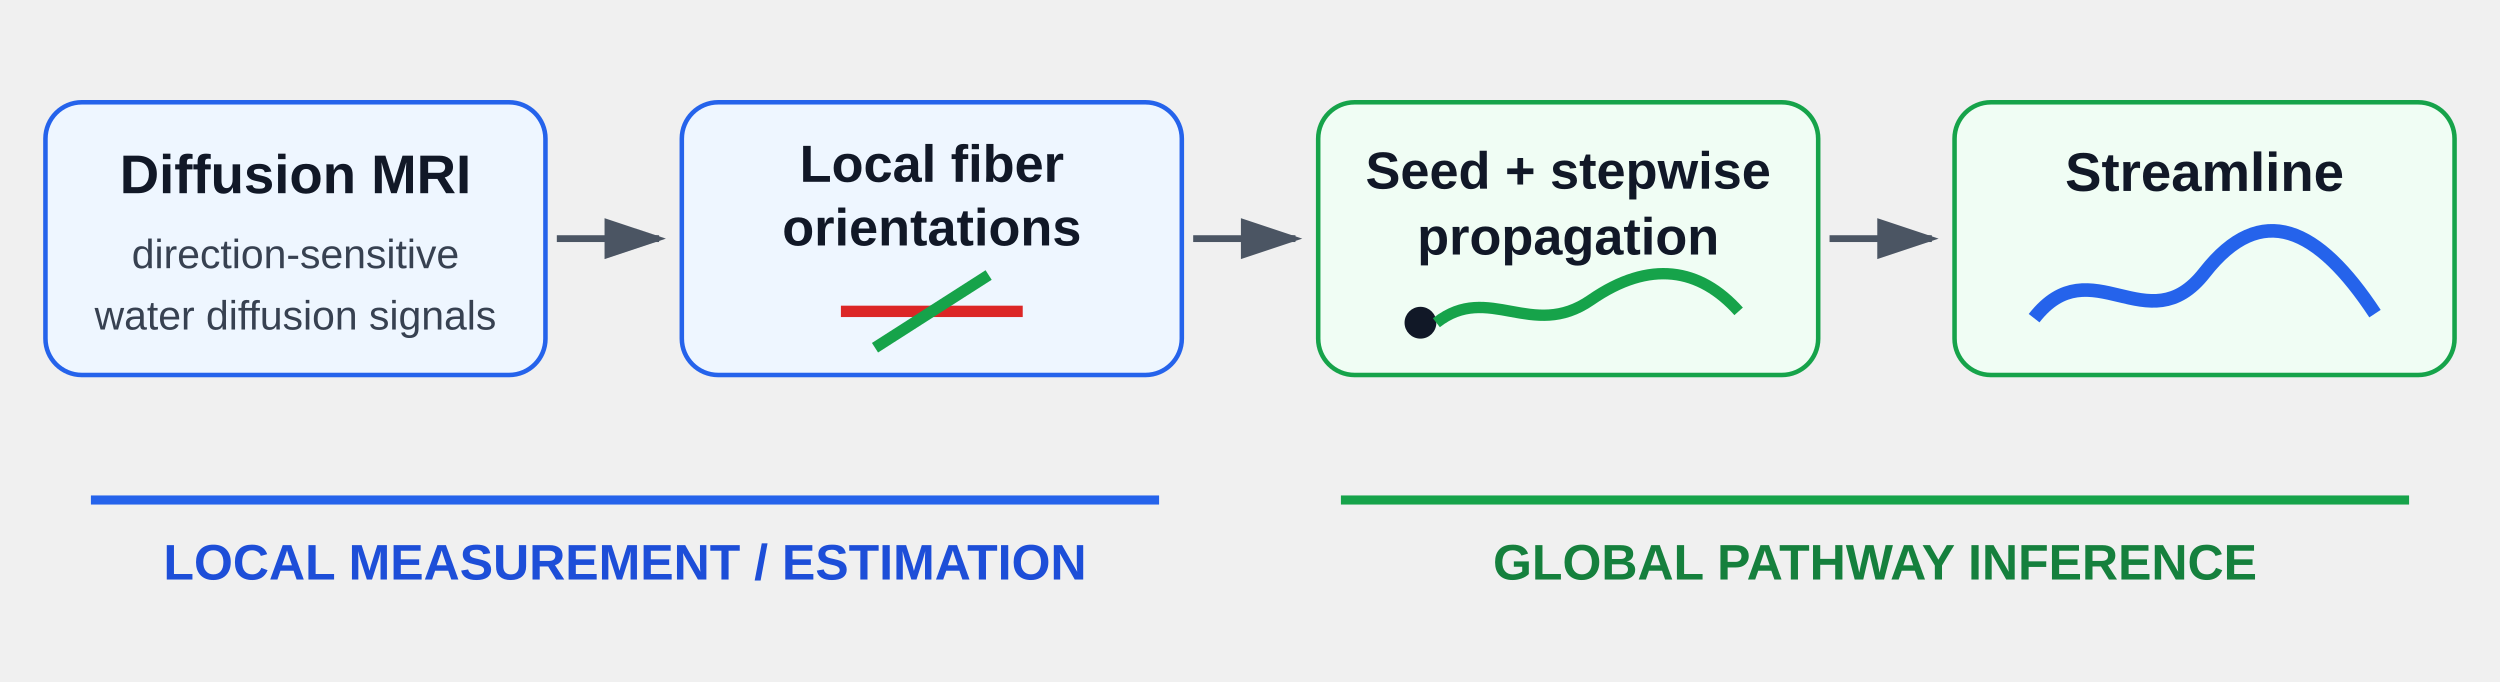
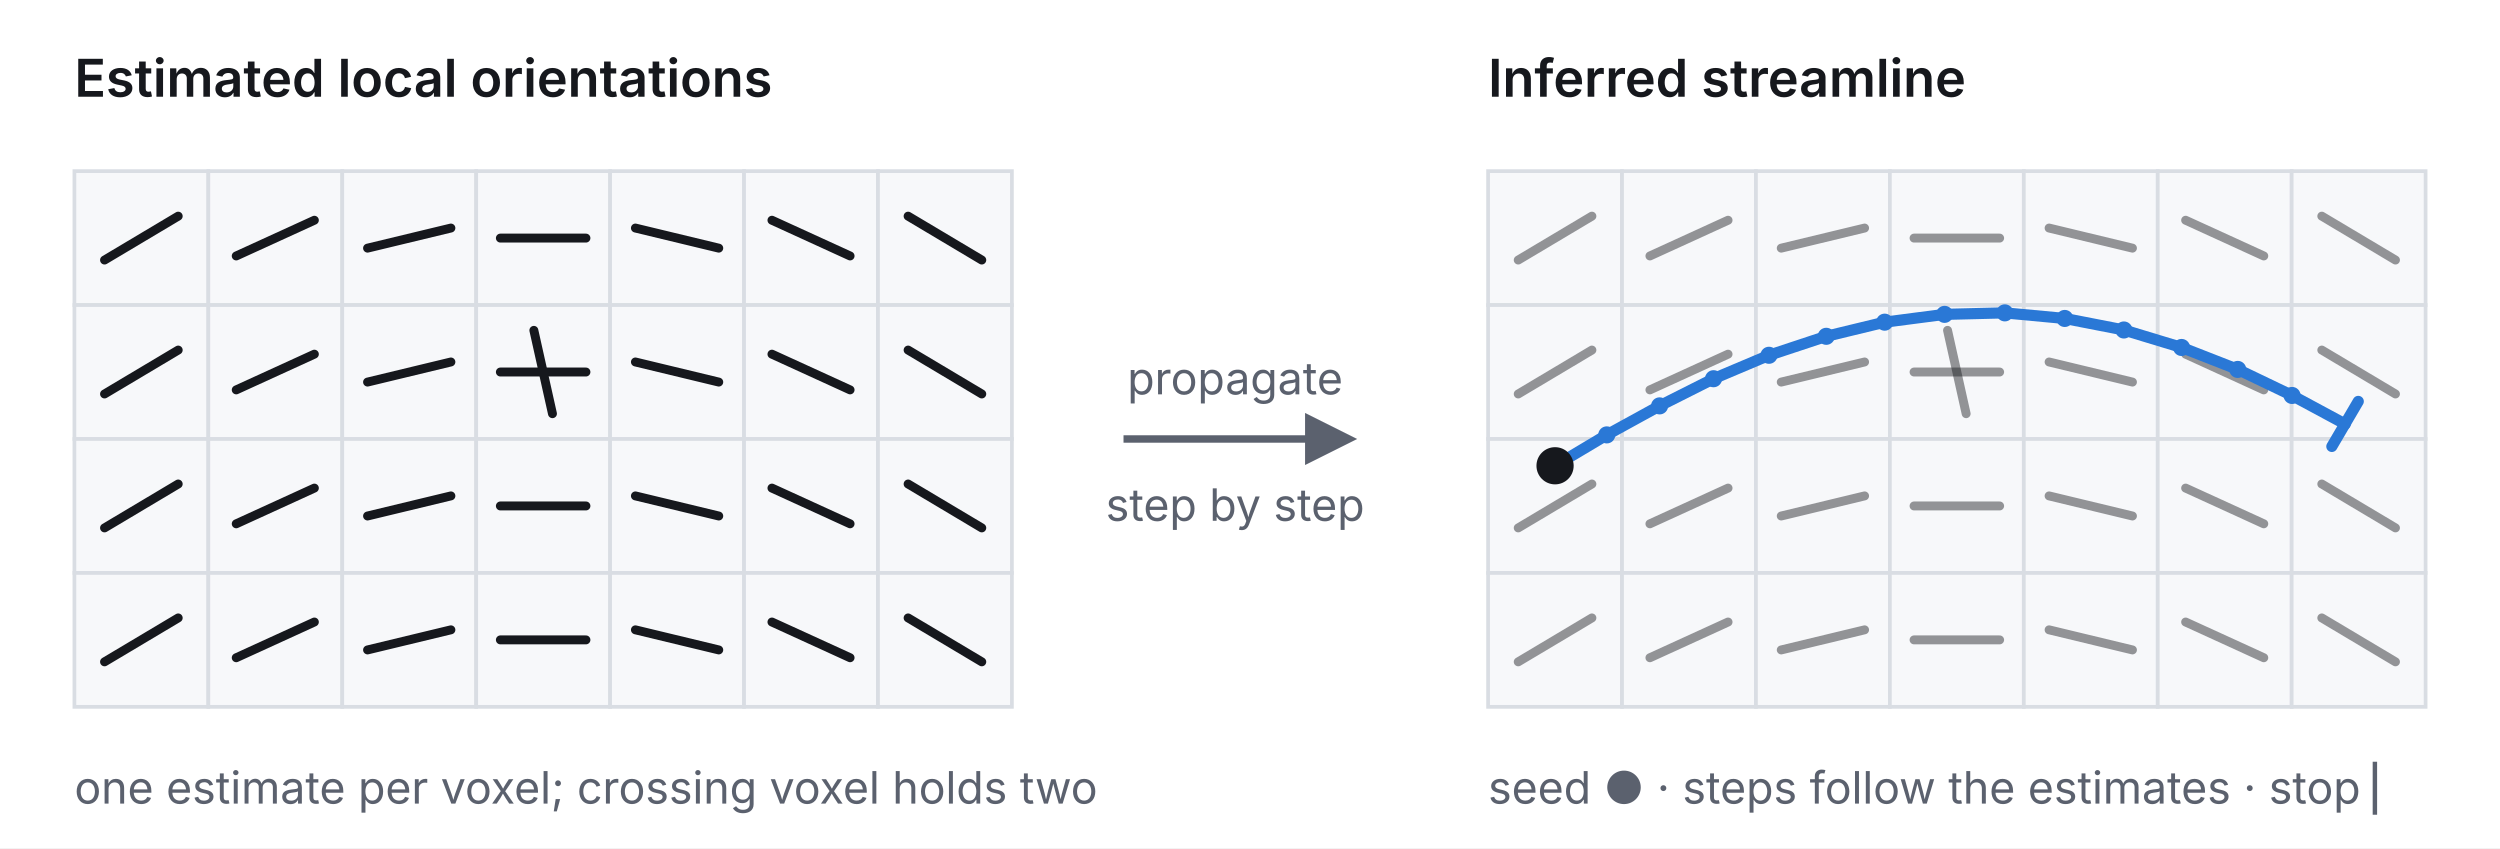
- <svg xmlns="http://www.w3.org/2000/svg" width="1100" height="300" viewBox="0 0 1100 300" role="img" aria-labelledby="title desc">
+ <svg xmlns="http://www.w3.org/2000/svg" viewBox="0 0 672 228" role="img" aria-labelledby="t d" font-family="Inter, 'Segoe UI', Helvetica, Arial, sans-serif">
+   <rect width="672" height="228" fill="#fff" />
  <defs>
-     <marker id="arrow" markerWidth="10" markerHeight="10" refX="8" refY="3" orient="auto" markerUnits="strokeWidth">
-       <path d="M0,0 L0,6 L9,3 z" fill="#4b5563" />
+     <marker id="ah" viewBox="0 0 10 10" refX="8" refY="5" markerWidth="7" markerHeight="7" orient="auto">
+       <path d="M0 0 L10 5 L0 10 z" fill="#5b616e" />
    </marker>
  </defs>
-   <rect x="20" y="45" width="220" height="120" rx="16" fill="#eef6ff" stroke="#2563eb" stroke-width="2" />
-   <text x="130" y="85" text-anchor="middle" font-family="Arial, sans-serif" font-size="24" font-weight="700" fill="#111827">Diffusion MRI</text>
-   <text x="130" y="118" text-anchor="middle" font-family="Arial, sans-serif" font-size="18" fill="#374151">direction-sensitive</text>
-   <text x="130" y="145" text-anchor="middle" font-family="Arial, sans-serif" font-size="18" fill="#374151">water diffusion signals</text>
-   <line x1="245" y1="105" x2="290" y2="105" stroke="#4b5563" stroke-width="3" marker-end="url(#arrow)" />
-   <rect x="300" y="45" width="220" height="120" rx="16" fill="#eef6ff" stroke="#2563eb" stroke-width="2" />
-   <text x="410" y="80" text-anchor="middle" font-family="Arial, sans-serif" font-size="23" font-weight="700" fill="#111827">Local fiber</text>
-   <text x="410" y="108" text-anchor="middle" font-family="Arial, sans-serif" font-size="23" font-weight="700" fill="#111827">orientations</text>
-   <line x1="370" y1="137" x2="450" y2="137" stroke="#dc2626" stroke-width="5" />
-   <line x1="385" y1="153" x2="435" y2="121" stroke="#16a34a" stroke-width="5" />
-   <line x1="525" y1="105" x2="570" y2="105" stroke="#4b5563" stroke-width="3" marker-end="url(#arrow)" />
-   <rect x="580" y="45" width="220" height="120" rx="16" fill="#f0fdf4" stroke="#16a34a" stroke-width="2" />
-   <text x="690" y="83" text-anchor="middle" font-family="Arial, sans-serif" font-size="23" font-weight="700" fill="#111827">Seed + stepwise</text>
-   <text x="690" y="112" text-anchor="middle" font-family="Arial, sans-serif" font-size="23" font-weight="700" fill="#111827">propagation</text>
-   <circle cx="625" cy="142" r="7" fill="#111827" />
-   <path d="M632 142 C655 124, 674 150, 700 132 S748 118, 765 137" fill="none" stroke="#16a34a" stroke-width="5" />
-   <line x1="805" y1="105" x2="850" y2="105" stroke="#4b5563" stroke-width="3" marker-end="url(#arrow)" />
-   <rect x="860" y="45" width="220" height="120" rx="16" fill="#f0fdf4" stroke="#16a34a" stroke-width="2" />
-   <text x="970" y="84" text-anchor="middle" font-family="Arial, sans-serif" font-size="24" font-weight="700" fill="#111827">Streamline</text>
-   <path d="M895 140 C920 108, 945 152, 970 120 S1020 100, 1045 138" fill="none" stroke="#2563eb" stroke-width="6" />
-   <line x1="40" y1="220" x2="510" y2="220" stroke="#2563eb" stroke-width="4" />
-   <text x="275" y="255" text-anchor="middle" font-family="Arial, sans-serif" font-size="22" font-weight="700" fill="#1d4ed8">LOCAL MEASUREMENT / ESTIMATION</text>
-   <line x1="590" y1="220" x2="1060" y2="220" stroke="#16a34a" stroke-width="4" />
-   <text x="825" y="255" text-anchor="middle" font-family="Arial, sans-serif" font-size="22" font-weight="700" fill="#15803d">GLOBAL PATHWAY INFERENCE</text>
+   <text x="20.0" y="26.0" font-size="14" font-weight="600" fill="#16181d" text-anchor="start">Estimated local orientations</text>
+   <text x="400.0" y="26.0" font-size="14" font-weight="600" fill="#16181d" text-anchor="start">Inferred streamline</text>
+   <g stroke="#d9dde3" stroke-width="1" fill="#f7f8fa">
+     <rect x="20" y="46" width="36" height="36" />
+     <rect x="20" y="82" width="36" height="36" />
+     <rect x="20" y="118" width="36" height="36" />
+     <rect x="20" y="154" width="36" height="36" />
+     <rect x="56" y="46" width="36" height="36" />
+     <rect x="56" y="82" width="36" height="36" />
+     <rect x="56" y="118" width="36" height="36" />
+     <rect x="56" y="154" width="36" height="36" />
+     <rect x="92" y="46" width="36" height="36" />
+     <rect x="92" y="82" width="36" height="36" />
+     <rect x="92" y="118" width="36" height="36" />
+     <rect x="92" y="154" width="36" height="36" />
+     <rect x="128" y="46" width="36" height="36" />
+     <rect x="128" y="82" width="36" height="36" />
+     <rect x="128" y="118" width="36" height="36" />
+     <rect x="128" y="154" width="36" height="36" />
+     <rect x="164" y="46" width="36" height="36" />
+     <rect x="164" y="82" width="36" height="36" />
+     <rect x="164" y="118" width="36" height="36" />
+     <rect x="164" y="154" width="36" height="36" />
+     <rect x="200" y="46" width="36" height="36" />
+     <rect x="200" y="82" width="36" height="36" />
+     <rect x="200" y="118" width="36" height="36" />
+     <rect x="200" y="154" width="36" height="36" />
+     <rect x="236" y="46" width="36" height="36" />
+     <rect x="236" y="82" width="36" height="36" />
+     <rect x="236" y="118" width="36" height="36" />
+     <rect x="236" y="154" width="36" height="36" />
+   </g>
+   <line x1="28.1" y1="69.9" x2="47.9" y2="58.1" stroke="#16181d" stroke-width="2.4" stroke-linecap="round" opacity="1" />
+   <line x1="28.1" y1="105.9" x2="47.9" y2="94.1" stroke="#16181d" stroke-width="2.4" stroke-linecap="round" opacity="1" />
+   <line x1="28.1" y1="141.9" x2="47.9" y2="130.1" stroke="#16181d" stroke-width="2.4" stroke-linecap="round" opacity="1" />
+   <line x1="28.1" y1="177.9" x2="47.9" y2="166.1" stroke="#16181d" stroke-width="2.4" stroke-linecap="round" opacity="1" />
+   <line x1="63.5" y1="68.8" x2="84.5" y2="59.2" stroke="#16181d" stroke-width="2.4" stroke-linecap="round" opacity="1" />
+   <line x1="63.5" y1="104.8" x2="84.5" y2="95.2" stroke="#16181d" stroke-width="2.4" stroke-linecap="round" opacity="1" />
+   <line x1="63.5" y1="140.8" x2="84.5" y2="131.2" stroke="#16181d" stroke-width="2.4" stroke-linecap="round" opacity="1" />
+   <line x1="63.5" y1="176.8" x2="84.5" y2="167.2" stroke="#16181d" stroke-width="2.4" stroke-linecap="round" opacity="1" />
+   <line x1="98.8" y1="66.7" x2="121.2" y2="61.3" stroke="#16181d" stroke-width="2.4" stroke-linecap="round" opacity="1" />
+   <line x1="98.8" y1="102.7" x2="121.2" y2="97.3" stroke="#16181d" stroke-width="2.4" stroke-linecap="round" opacity="1" />
+   <line x1="98.8" y1="138.7" x2="121.2" y2="133.3" stroke="#16181d" stroke-width="2.4" stroke-linecap="round" opacity="1" />
+   <line x1="98.8" y1="174.7" x2="121.2" y2="169.3" stroke="#16181d" stroke-width="2.4" stroke-linecap="round" opacity="1" />
+   <line x1="134.5" y1="64.0" x2="157.5" y2="64.0" stroke="#16181d" stroke-width="2.4" stroke-linecap="round" opacity="1" />
+   <line x1="134.5" y1="100.0" x2="157.5" y2="100.0" stroke="#16181d" stroke-width="2.4" stroke-linecap="round" opacity="1" />
+   <line x1="143.5" y1="88.8" x2="148.5" y2="111.2" stroke="#16181d" stroke-width="2.4" stroke-linecap="round" opacity="1" />
+   <line x1="134.5" y1="136.0" x2="157.5" y2="136.0" stroke="#16181d" stroke-width="2.4" stroke-linecap="round" opacity="1" />
+   <line x1="134.5" y1="172.0" x2="157.5" y2="172.0" stroke="#16181d" stroke-width="2.4" stroke-linecap="round" opacity="1" />
+   <line x1="170.8" y1="61.3" x2="193.2" y2="66.7" stroke="#16181d" stroke-width="2.4" stroke-linecap="round" opacity="1" />
+   <line x1="170.8" y1="97.3" x2="193.2" y2="102.7" stroke="#16181d" stroke-width="2.4" stroke-linecap="round" opacity="1" />
+   <line x1="170.8" y1="133.3" x2="193.2" y2="138.7" stroke="#16181d" stroke-width="2.4" stroke-linecap="round" opacity="1" />
+   <line x1="170.8" y1="169.3" x2="193.2" y2="174.7" stroke="#16181d" stroke-width="2.4" stroke-linecap="round" opacity="1" />
+   <line x1="207.5" y1="59.2" x2="228.5" y2="68.8" stroke="#16181d" stroke-width="2.4" stroke-linecap="round" opacity="1" />
+   <line x1="207.5" y1="95.2" x2="228.5" y2="104.8" stroke="#16181d" stroke-width="2.4" stroke-linecap="round" opacity="1" />
+   <line x1="207.5" y1="131.2" x2="228.5" y2="140.8" stroke="#16181d" stroke-width="2.4" stroke-linecap="round" opacity="1" />
+   <line x1="207.5" y1="167.2" x2="228.5" y2="176.8" stroke="#16181d" stroke-width="2.4" stroke-linecap="round" opacity="1" />
+   <line x1="244.1" y1="58.1" x2="263.9" y2="69.9" stroke="#16181d" stroke-width="2.4" stroke-linecap="round" opacity="1" />
+   <line x1="244.1" y1="94.1" x2="263.9" y2="105.9" stroke="#16181d" stroke-width="2.4" stroke-linecap="round" opacity="1" />
+   <line x1="244.1" y1="130.1" x2="263.9" y2="141.9" stroke="#16181d" stroke-width="2.4" stroke-linecap="round" opacity="1" />
+   <line x1="244.1" y1="166.1" x2="263.9" y2="177.9" stroke="#16181d" stroke-width="2.4" stroke-linecap="round" opacity="1" />
+   <g stroke="#d9dde3" stroke-width="1" fill="#f7f8fa">
+     <rect x="400" y="46" width="36" height="36" />
+     <rect x="400" y="82" width="36" height="36" />
+     <rect x="400" y="118" width="36" height="36" />
+     <rect x="400" y="154" width="36" height="36" />
+     <rect x="436" y="46" width="36" height="36" />
+     <rect x="436" y="82" width="36" height="36" />
+     <rect x="436" y="118" width="36" height="36" />
+     <rect x="436" y="154" width="36" height="36" />
+     <rect x="472" y="46" width="36" height="36" />
+     <rect x="472" y="82" width="36" height="36" />
+     <rect x="472" y="118" width="36" height="36" />
+     <rect x="472" y="154" width="36" height="36" />
+     <rect x="508" y="46" width="36" height="36" />
+     <rect x="508" y="82" width="36" height="36" />
+     <rect x="508" y="118" width="36" height="36" />
+     <rect x="508" y="154" width="36" height="36" />
+     <rect x="544" y="46" width="36" height="36" />
+     <rect x="544" y="82" width="36" height="36" />
+     <rect x="544" y="118" width="36" height="36" />
+     <rect x="544" y="154" width="36" height="36" />
+     <rect x="580" y="46" width="36" height="36" />
+     <rect x="580" y="82" width="36" height="36" />
+     <rect x="580" y="118" width="36" height="36" />
+     <rect x="580" y="154" width="36" height="36" />
+     <rect x="616" y="46" width="36" height="36" />
+     <rect x="616" y="82" width="36" height="36" />
+     <rect x="616" y="118" width="36" height="36" />
+     <rect x="616" y="154" width="36" height="36" />
+   </g>
+   <line x1="408.1" y1="69.9" x2="427.9" y2="58.1" stroke="#16181d" stroke-width="2.4" stroke-linecap="round" opacity="0.45" />
+   <line x1="408.1" y1="105.9" x2="427.9" y2="94.1" stroke="#16181d" stroke-width="2.4" stroke-linecap="round" opacity="0.45" />
+   <line x1="408.1" y1="141.9" x2="427.9" y2="130.1" stroke="#16181d" stroke-width="2.4" stroke-linecap="round" opacity="0.45" />
+   <line x1="408.1" y1="177.9" x2="427.9" y2="166.1" stroke="#16181d" stroke-width="2.4" stroke-linecap="round" opacity="0.45" />
+   <line x1="443.5" y1="68.8" x2="464.5" y2="59.2" stroke="#16181d" stroke-width="2.4" stroke-linecap="round" opacity="0.45" />
+   <line x1="443.5" y1="104.8" x2="464.5" y2="95.2" stroke="#16181d" stroke-width="2.4" stroke-linecap="round" opacity="0.45" />
+   <line x1="443.5" y1="140.8" x2="464.5" y2="131.2" stroke="#16181d" stroke-width="2.4" stroke-linecap="round" opacity="0.45" />
+   <line x1="443.5" y1="176.8" x2="464.5" y2="167.2" stroke="#16181d" stroke-width="2.4" stroke-linecap="round" opacity="0.45" />
+   <line x1="478.8" y1="66.7" x2="501.2" y2="61.3" stroke="#16181d" stroke-width="2.4" stroke-linecap="round" opacity="0.45" />
+   <line x1="478.8" y1="102.7" x2="501.2" y2="97.3" stroke="#16181d" stroke-width="2.4" stroke-linecap="round" opacity="0.45" />
+   <line x1="478.8" y1="138.7" x2="501.2" y2="133.3" stroke="#16181d" stroke-width="2.4" stroke-linecap="round" opacity="0.45" />
+   <line x1="478.8" y1="174.7" x2="501.2" y2="169.3" stroke="#16181d" stroke-width="2.4" stroke-linecap="round" opacity="0.45" />
+   <line x1="514.5" y1="64.0" x2="537.5" y2="64.0" stroke="#16181d" stroke-width="2.4" stroke-linecap="round" opacity="0.45" />
+   <line x1="514.5" y1="100.0" x2="537.5" y2="100.0" stroke="#16181d" stroke-width="2.4" stroke-linecap="round" opacity="0.45" />
+   <line x1="523.5" y1="88.8" x2="528.5" y2="111.2" stroke="#16181d" stroke-width="2.4" stroke-linecap="round" opacity="0.45" />
+   <line x1="514.5" y1="136.0" x2="537.5" y2="136.0" stroke="#16181d" stroke-width="2.4" stroke-linecap="round" opacity="0.45" />
+   <line x1="514.5" y1="172.0" x2="537.5" y2="172.0" stroke="#16181d" stroke-width="2.4" stroke-linecap="round" opacity="0.45" />
+   <line x1="550.8" y1="61.3" x2="573.2" y2="66.7" stroke="#16181d" stroke-width="2.4" stroke-linecap="round" opacity="0.45" />
+   <line x1="550.8" y1="97.3" x2="573.2" y2="102.7" stroke="#16181d" stroke-width="2.4" stroke-linecap="round" opacity="0.45" />
+   <line x1="550.8" y1="133.3" x2="573.2" y2="138.7" stroke="#16181d" stroke-width="2.4" stroke-linecap="round" opacity="0.45" />
+   <line x1="550.8" y1="169.3" x2="573.2" y2="174.7" stroke="#16181d" stroke-width="2.4" stroke-linecap="round" opacity="0.45" />
+   <line x1="587.5" y1="59.2" x2="608.5" y2="68.8" stroke="#16181d" stroke-width="2.4" stroke-linecap="round" opacity="0.45" />
+   <line x1="587.5" y1="95.2" x2="608.5" y2="104.8" stroke="#16181d" stroke-width="2.4" stroke-linecap="round" opacity="0.45" />
+   <line x1="587.5" y1="131.2" x2="608.5" y2="140.8" stroke="#16181d" stroke-width="2.4" stroke-linecap="round" opacity="0.45" />
+   <line x1="587.5" y1="167.2" x2="608.5" y2="176.8" stroke="#16181d" stroke-width="2.4" stroke-linecap="round" opacity="0.45" />
+   <line x1="624.1" y1="58.1" x2="643.9" y2="69.9" stroke="#16181d" stroke-width="2.4" stroke-linecap="round" opacity="0.45" />
+   <line x1="624.1" y1="94.1" x2="643.9" y2="105.9" stroke="#16181d" stroke-width="2.4" stroke-linecap="round" opacity="0.45" />
+   <line x1="624.1" y1="130.1" x2="643.9" y2="141.9" stroke="#16181d" stroke-width="2.4" stroke-linecap="round" opacity="0.45" />
+   <line x1="624.1" y1="166.1" x2="643.9" y2="177.9" stroke="#16181d" stroke-width="2.4" stroke-linecap="round" opacity="0.45" />
+   <path d="M418.0 125.2 L431.9 116.9 L446.1 109.1 L460.6 101.8 L475.5 95.5 L490.9 90.4 L506.6 86.6 L522.7 84.5 L538.9 84.1 L555.0 85.6 L570.9 88.7 L586.4 93.4 L601.5 99.3 L616.1 106.3 L630.4 114.0" fill="none" stroke="#2a78d6" stroke-width="3" stroke-linecap="round" stroke-linejoin="round" opacity="1" />
+   <circle cx="431.9" cy="116.9" r="2.3" fill="#2a78d6" />
+   <circle cx="446.1" cy="109.1" r="2.3" fill="#2a78d6" />
+   <circle cx="460.6" cy="101.8" r="2.3" fill="#2a78d6" />
+   <circle cx="475.5" cy="95.5" r="2.3" fill="#2a78d6" />
+   <circle cx="490.9" cy="90.4" r="2.3" fill="#2a78d6" />
+   <circle cx="506.6" cy="86.6" r="2.3" fill="#2a78d6" />
+   <circle cx="522.7" cy="84.5" r="2.3" fill="#2a78d6" />
+   <circle cx="538.9" cy="84.1" r="2.3" fill="#2a78d6" />
+   <circle cx="555.0" cy="85.6" r="2.3" fill="#2a78d6" />
+   <circle cx="570.9" cy="88.7" r="2.3" fill="#2a78d6" />
+   <circle cx="586.4" cy="93.4" r="2.3" fill="#2a78d6" />
+   <circle cx="601.5" cy="99.3" r="2.3" fill="#2a78d6" />
+   <circle cx="616.1" cy="106.3" r="2.3" fill="#2a78d6" />
+   <circle cx="418.0" cy="125.2" r="5" fill="#16181d" />
+   <line x1="633.9" y1="107.9" x2="626.8" y2="120.0" stroke="#2a78d6" stroke-width="3" stroke-linecap="round" />
+   <path d="M302.0 118.0 H362.0" stroke="#5b616e" stroke-width="2" marker-end="url(#ah)" />
+   <text x="332.0" y="106.0" font-size="12" font-weight="400" fill="#5b616e" text-anchor="middle">propagate</text>
+   <text x="332.0" y="140.0" font-size="12" font-weight="400" fill="#5b616e" text-anchor="middle">step by step</text>
+   <text x="20.0" y="216.0" font-size="12" font-weight="400" fill="#5b616e" text-anchor="start">one estimate per voxel; crossing voxel holds two</text>
+   <text x="400.0" y="216.0" font-size="12" font-weight="400" fill="#5b616e" text-anchor="start">seed ● · steps follow the estimates · stop ▏</text>
</svg>
